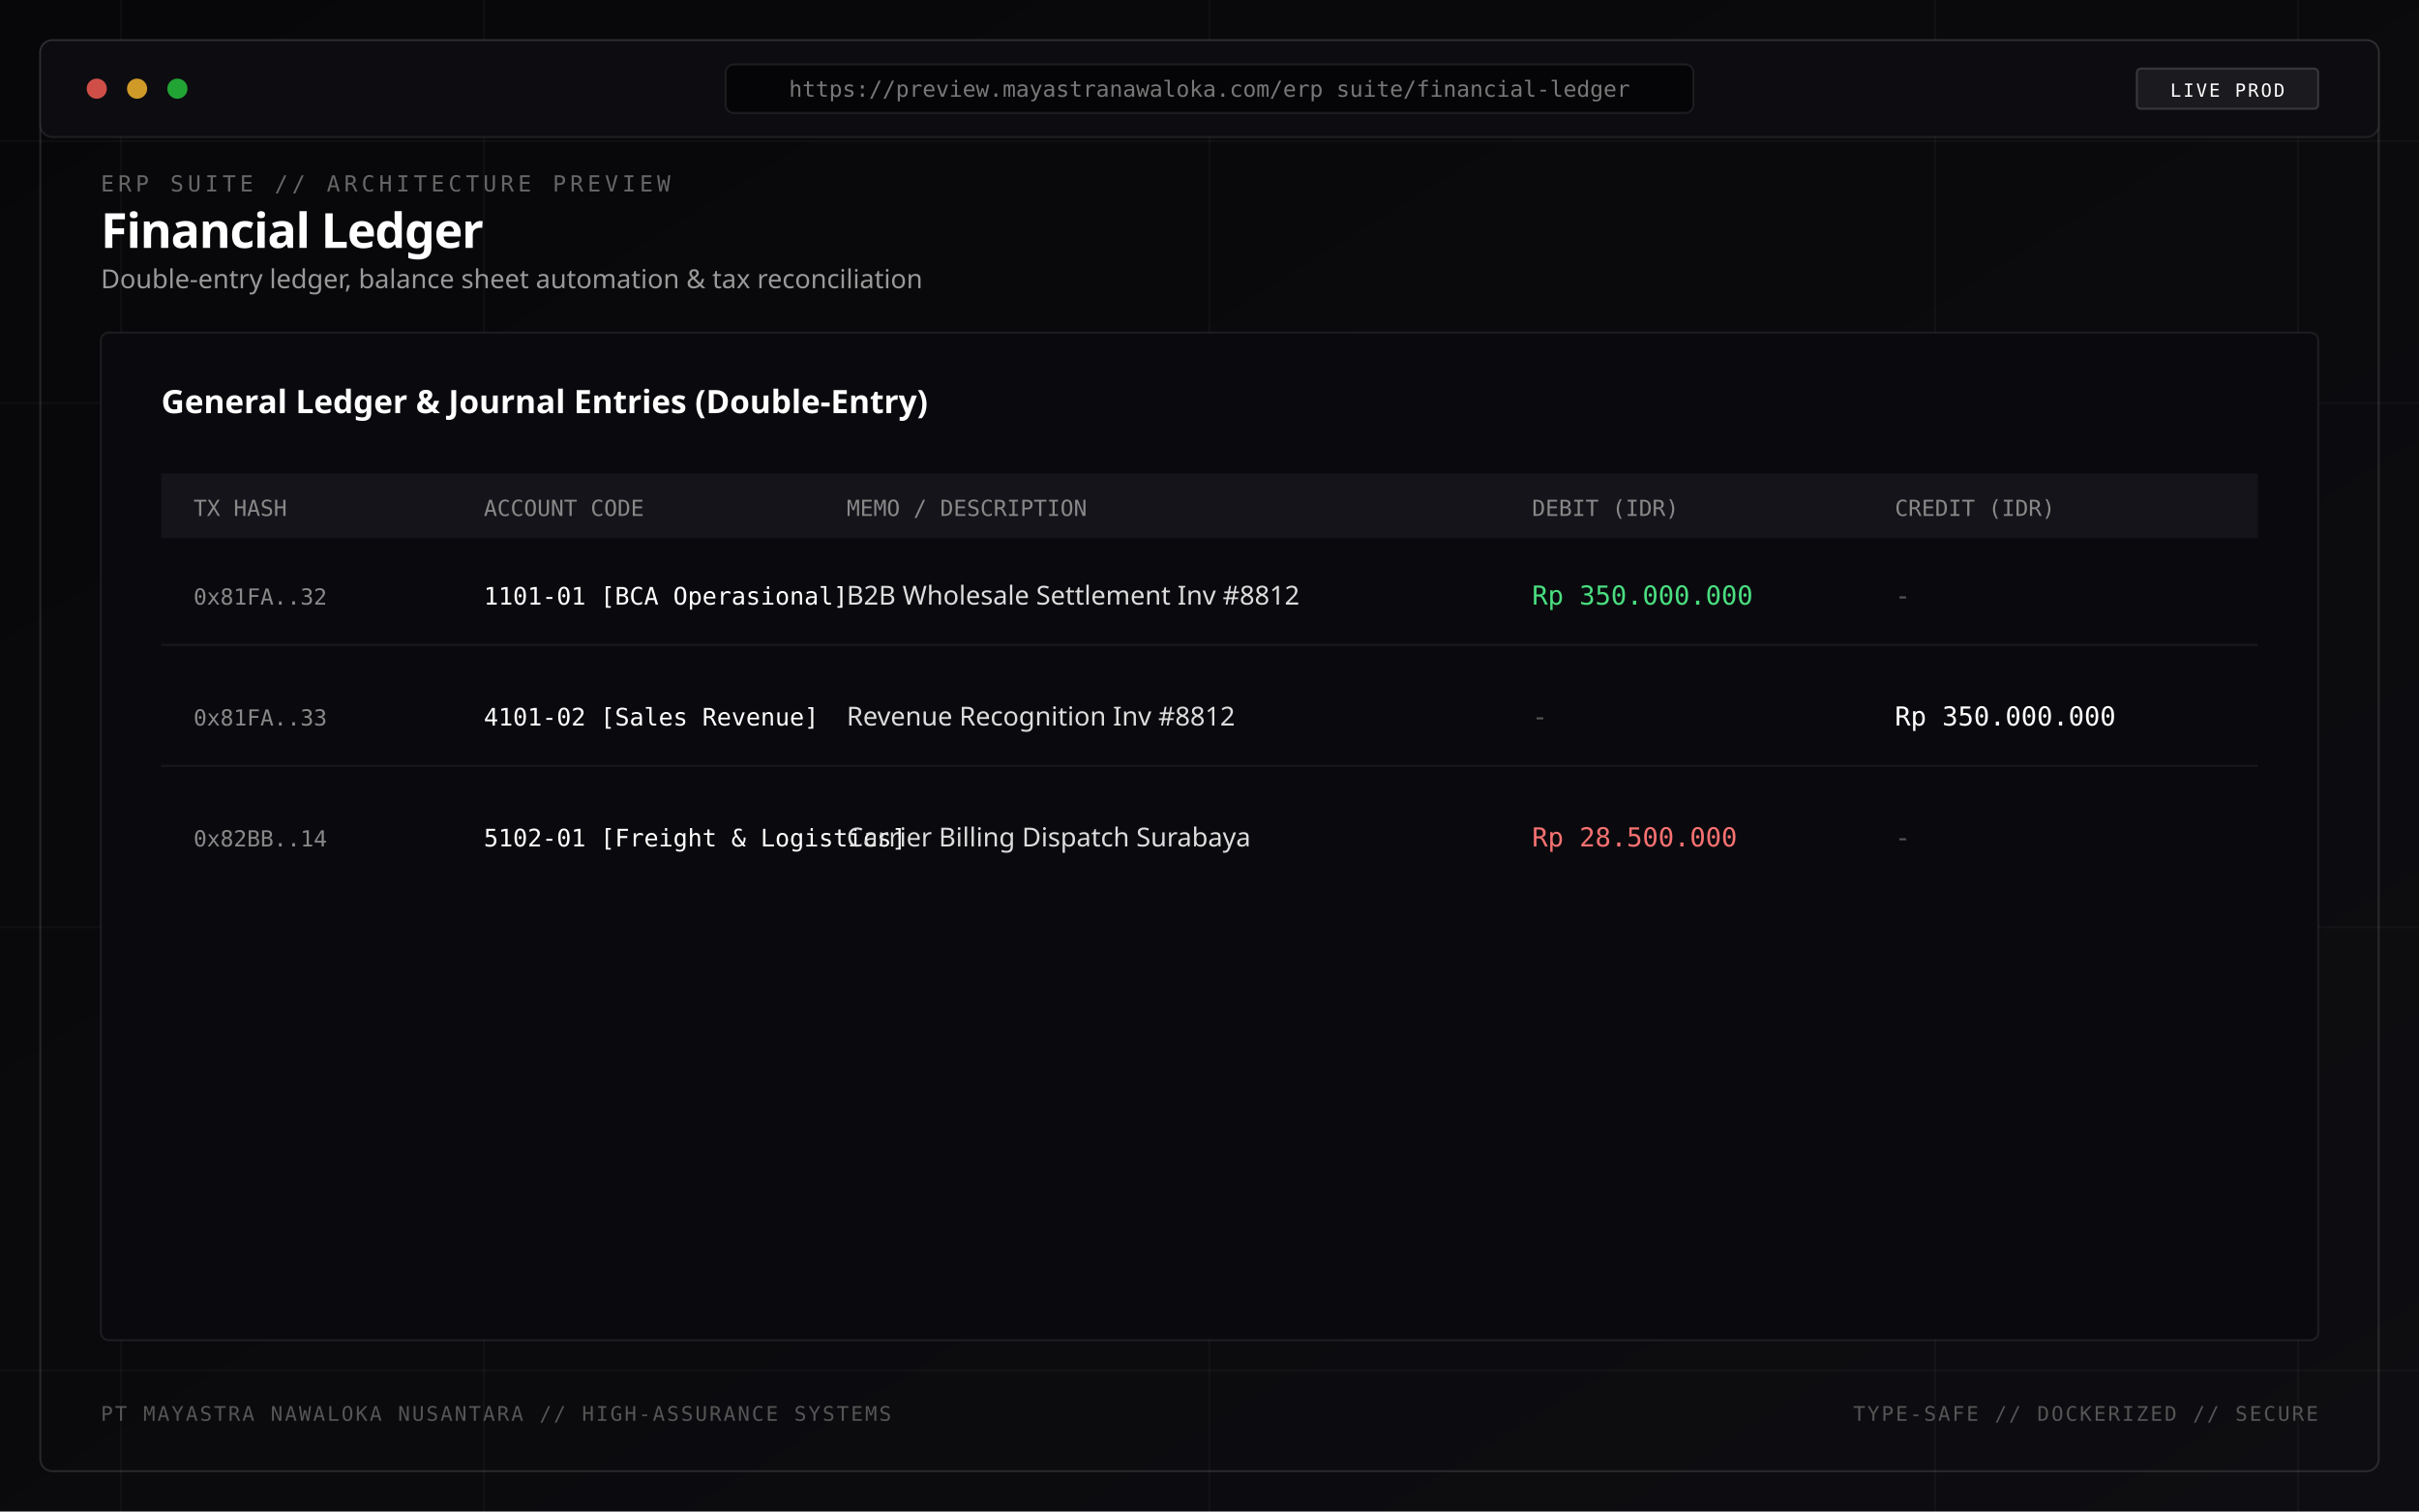
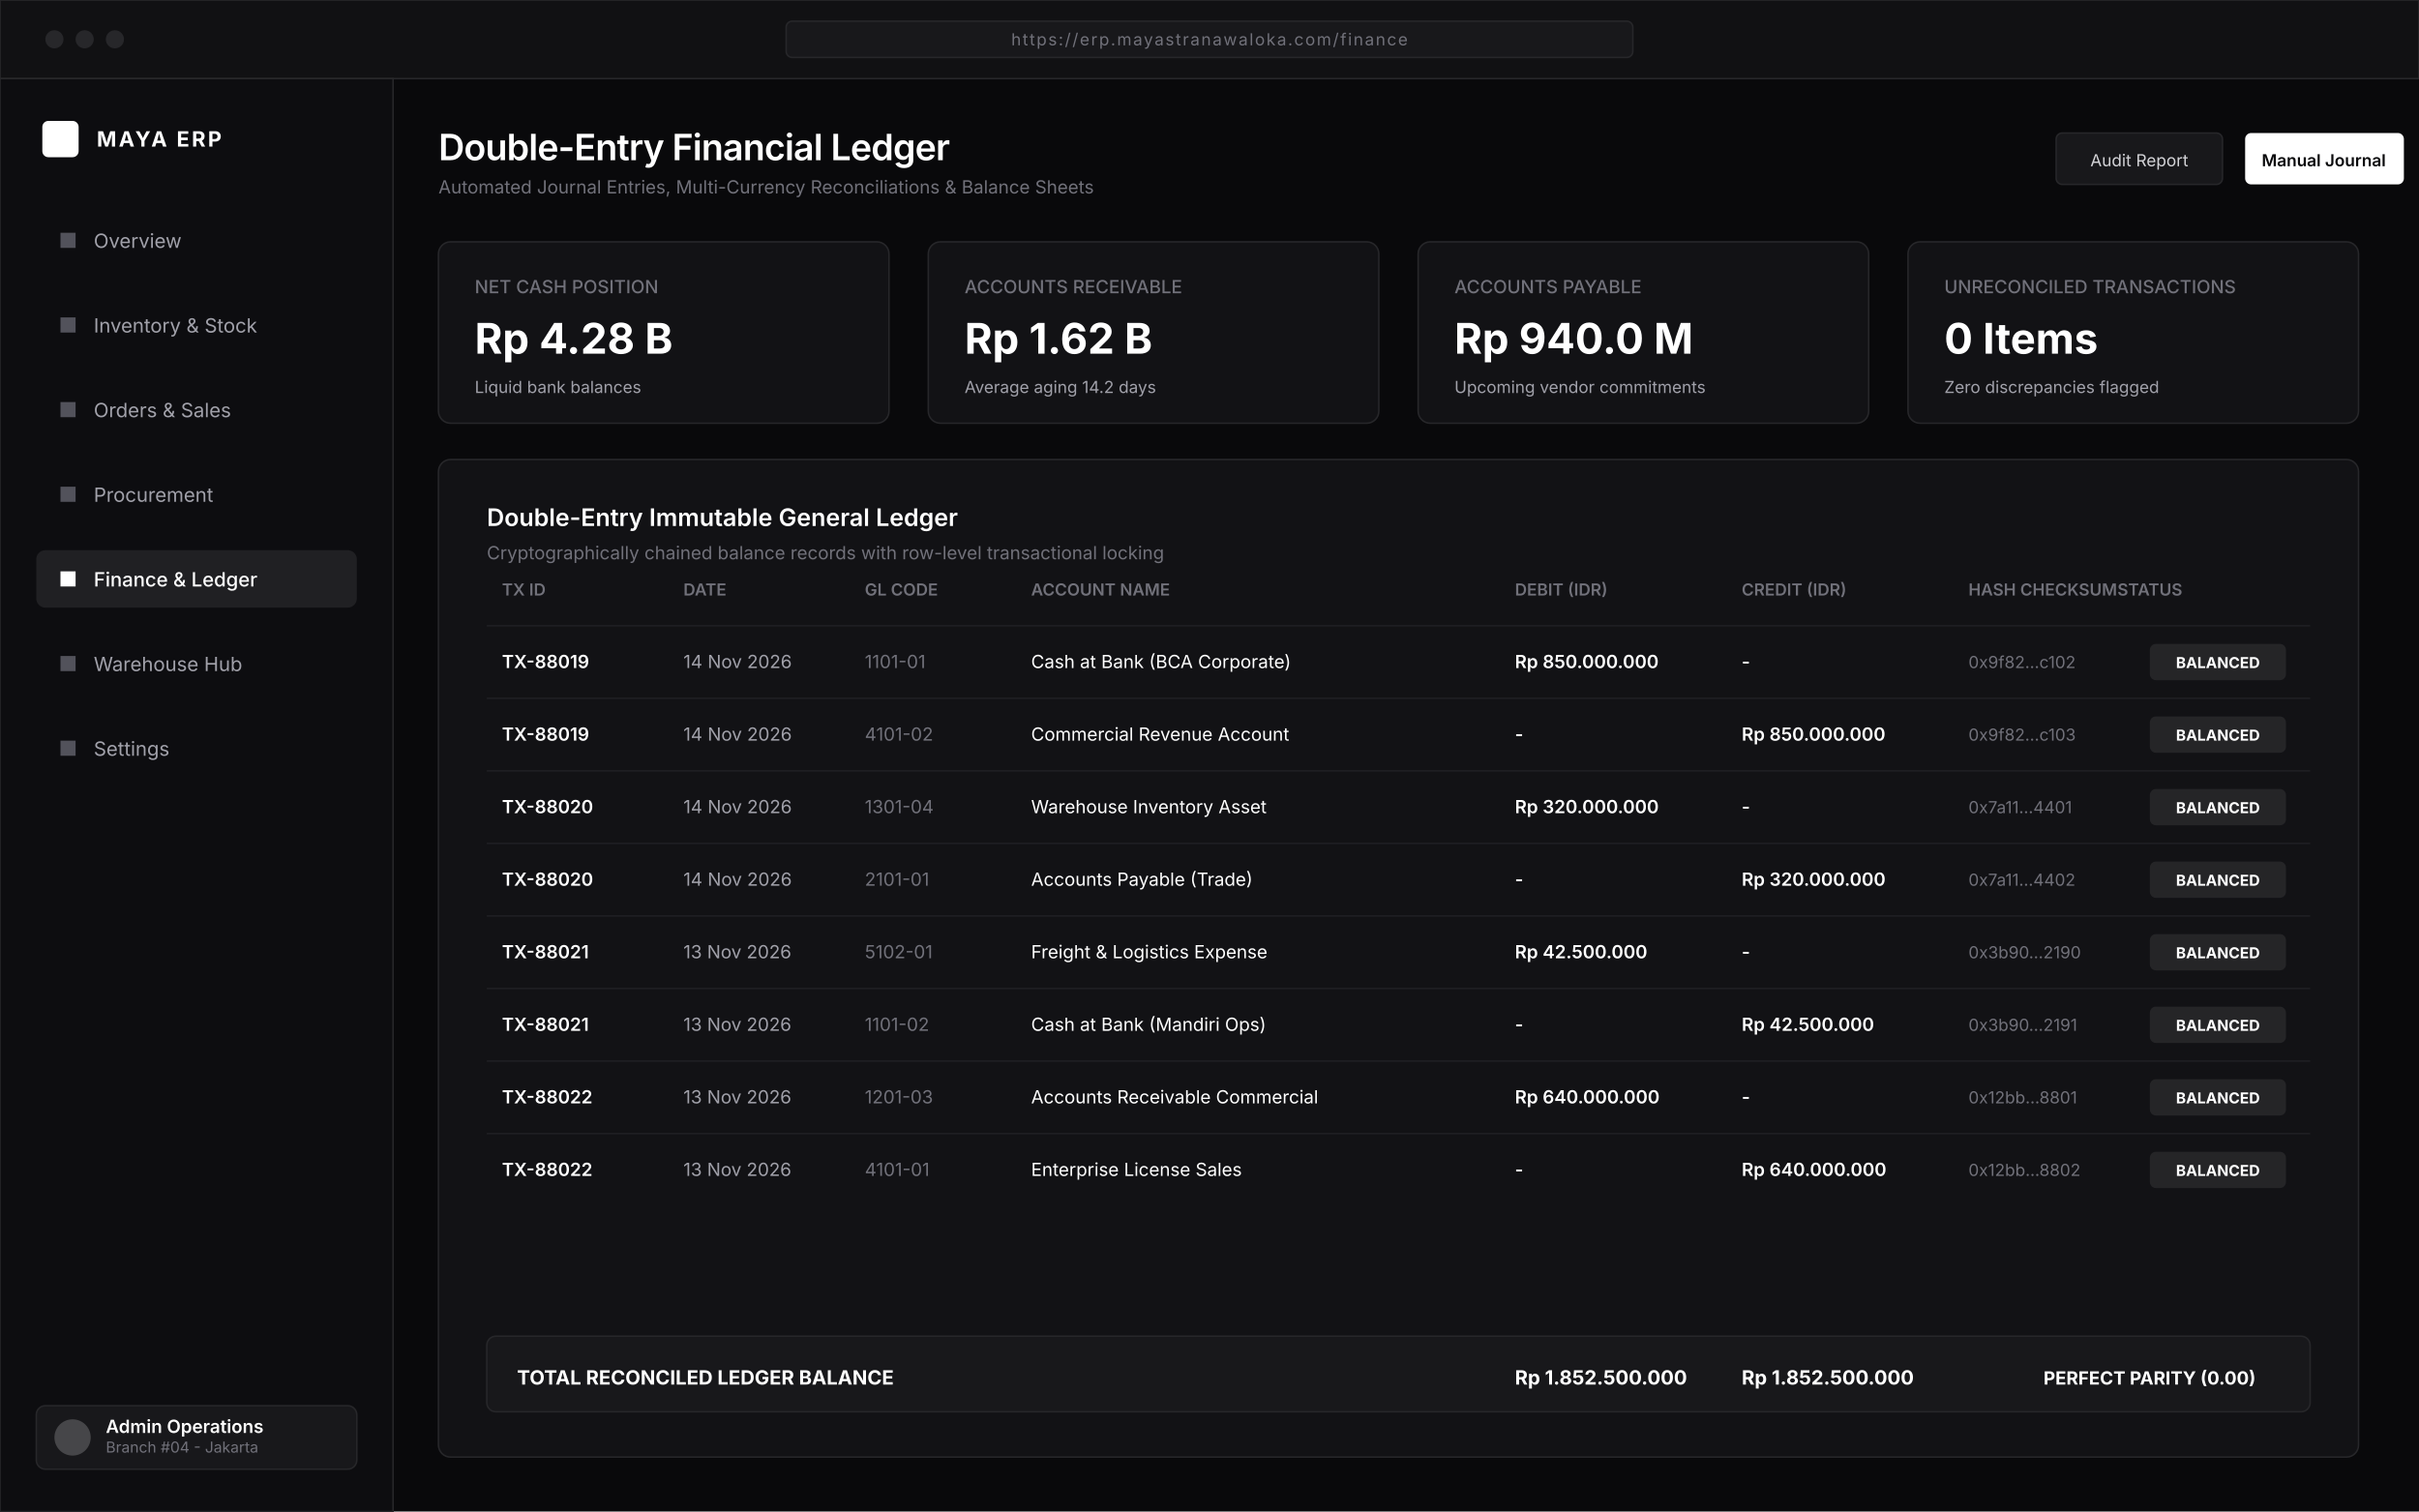
- <svg xmlns="http://www.w3.org/2000/svg" viewBox="0 0 1200 750" width="100%" height="100%">
+ <svg xmlns="http://www.w3.org/2000/svg" viewBox="0 0 1600 1000" width="1600" height="1000" fill="none">
  <defs>
-     <linearGradient id="bgGrad" x1="0%" y1="0%" x2="100%" y2="100%">
-       <stop offset="0%" stop-color="#070709" />
-       <stop offset="100%" stop-color="#0e0e12" />
+     <linearGradient id="chartGrad" x1="0" y1="0" x2="0" y2="1">
+       <stop offset="0%" stop-color="#ffffff" stop-opacity="0.25" />
+       <stop offset="100%" stop-color="#ffffff" stop-opacity="0.0" />
    </linearGradient>
-     <linearGradient id="accentLine" x1="0%" y1="0%" x2="100%" y2="0%">
+     <linearGradient id="meterGrad" x1="0" y1="0" x2="1" y2="0">
      <stop offset="0%" stop-color="#ffffff" stop-opacity="0.8" />
-       <stop offset="50%" stop-color="#ffffff" stop-opacity="0.3" />
-       <stop offset="100%" stop-color="#ffffff" stop-opacity="0.05" />
+       <stop offset="100%" stop-color="#ffffff" stop-opacity="0.2" />
    </linearGradient>
  </defs>
-   <rect width="1200" height="750" fill="url(#bgGrad)" />
-   <g stroke="rgba(255,255,255,0.03)" stroke-width="1">
-     <line x1="60" y1="0" x2="60" y2="750" />
-     <line x1="240" y1="0" x2="240" y2="750" />
-     <line x1="600" y1="0" x2="600" y2="750" />
-     <line x1="960" y1="0" x2="960" y2="750" />
-     <line x1="1140" y1="0" x2="1140" y2="750" />
-     <line x1="0" y1="70" x2="1200" y2="70" />
-     <line x1="0" y1="200" x2="1200" y2="200" />
-     <line x1="0" y1="460" x2="1200" y2="460" />
-     <line x1="0" y1="680" x2="1200" y2="680" />
+   <rect width="1600" height="1000" fill="#09090b" />
+   <rect width="1600" height="52" fill="#111113" stroke="#27272a" stroke-width="1" />
+   <circle cx="36" cy="26" r="6" fill="#27272a" />
+   <circle cx="56" cy="26" r="6" fill="#27272a" />
+   <circle cx="76" cy="26" r="6" fill="#27272a" />
+   <rect x="520" y="14" width="560" height="24" rx="4" fill="#18181b" stroke="#27272a" stroke-width="1" />
+   <text x="800" y="30" fill="#71717a" font-family="-apple-system, BlinkMacSystemFont, sans-serif" font-size="11" text-anchor="middle" letter-spacing="1">https://erp.mayastranawaloka.com/finance</text>
+   <rect x="0" y="52" width="260" height="948" fill="#0d0d10" stroke="#27272a" stroke-width="1" />
+   <rect x="28" y="80" width="24" height="24" rx="4" fill="#ffffff" />
+   <text x="64" y="97" fill="#ffffff" font-family="-apple-system, BlinkMacSystemFont, sans-serif" font-size="14" font-weight="700" letter-spacing="1.5">MAYA ERP</text>
+   <g transform="translate(24, 140)">
+     <rect x="16" y="14" width="10" height="10" fill="#52525b" />
+     <text x="38" y="24" fill="#a1a1aa" font-family="-apple-system, BlinkMacSystemFont, sans-serif" font-size="13">Overview</text>
+     <rect x="16" y="70" width="10" height="10" fill="#52525b" />
+     <text x="38" y="80" fill="#a1a1aa" font-family="-apple-system, BlinkMacSystemFont, sans-serif" font-size="13">Inventory &amp; Stock</text>
+     <rect x="16" y="126" width="10" height="10" fill="#52525b" />
+     <text x="38" y="136" fill="#a1a1aa" font-family="-apple-system, BlinkMacSystemFont, sans-serif" font-size="13">Orders &amp; Sales</text>
+     <rect x="16" y="182" width="10" height="10" fill="#52525b" />
+     <text x="38" y="192" fill="#a1a1aa" font-family="-apple-system, BlinkMacSystemFont, sans-serif" font-size="13">Procurement</text>
+     <rect x="0" y="224" width="212" height="38" rx="6" fill="#ffffff" fill-opacity="0.08" />
+     <rect x="16" y="238" width="10" height="10" fill="#ffffff" />
+     <text x="38" y="248" fill="#ffffff" font-family="-apple-system, BlinkMacSystemFont, sans-serif" font-size="13" font-weight="500">Finance &amp; Ledger</text>
+     <rect x="16" y="294" width="10" height="10" fill="#52525b" />
+     <text x="38" y="304" fill="#a1a1aa" font-family="-apple-system, BlinkMacSystemFont, sans-serif" font-size="13">Warehouse Hub</text>
+     <rect x="16" y="350" width="10" height="10" fill="#52525b" />
+     <text x="38" y="360" fill="#a1a1aa" font-family="-apple-system, BlinkMacSystemFont, sans-serif" font-size="13">Settings</text>
  </g>
-   <rect x="20" y="20" width="1160" height="710" rx="6" fill="none" stroke="rgba(255,255,255,0.12)" stroke-width="1" />
-   <rect x="20" y="20" width="1160" height="48" rx="6" fill="#0d0d11" stroke="rgba(255,255,255,0.08)" stroke-width="1" />
-   <circle cx="48" cy="44" r="5" fill="#ff5f56" opacity="0.8" />
-   <circle cx="68" cy="44" r="5" fill="#ffbd2e" opacity="0.8" />
-   <circle cx="88" cy="44" r="5" fill="#27c93f" opacity="0.8" />
-   <rect x="360" y="32" width="480" height="24" rx="4" fill="#050507" stroke="rgba(255,255,255,0.08)" stroke-width="1" />
-   <text x="600" y="48" fill="#777777" font-family="monospace" font-size="11" text-anchor="middle">https://preview.mayastranawaloka.com/erp suite/financial-ledger</text>
-   <rect x="1060" y="34" width="90" height="20" rx="2" fill="rgba(255,255,255,0.06)" stroke="rgba(255,255,255,0.15)" stroke-width="1" />
-   <text x="1105" y="48" fill="#ffffff" font-family="monospace" font-size="9" text-anchor="middle" letter-spacing="1">LIVE PROD</text>
-   <g transform="translate(50, 95)">
-     <text x="0" y="0" fill="#666666" font-family="monospace" font-size="11" letter-spacing="2">ERP SUITE // ARCHITECTURE PREVIEW</text>
-     <text x="0" y="28" fill="#ffffff" font-family="'Space Grotesk', sans-serif" font-weight="700" font-size="24" letter-spacing="-0.5">Financial Ledger</text>
-     <text x="0" y="48" fill="#999999" font-family="'Space Grotesk', sans-serif" font-size="13">Double-entry ledger, balance sheet automation &amp; tax reconciliation</text>
+   <rect x="24" y="930" width="212" height="42" rx="6" fill="#18181b" stroke="#27272a" stroke-width="1" />
+   <circle cx="48" cy="951" r="12" fill="#ffffff" fill-opacity="0.2" />
+   <text x="70" y="948" fill="#ffffff" font-family="-apple-system, BlinkMacSystemFont, sans-serif" font-size="12" font-weight="600">Admin Operations</text>
+   <text x="70" y="961" fill="#71717a" font-family="-apple-system, BlinkMacSystemFont, sans-serif" font-size="10">Branch #04 - Jakarta</text>
+   <g transform="translate(290, 80)">
+     <text x="0" y="26" fill="#ffffff" font-family="-apple-system, BlinkMacSystemFont, sans-serif" font-size="24" font-weight="600" letter-spacing="-0.5">Double-Entry Financial Ledger</text>
+     <text x="0" y="48" fill="#71717a" font-family="-apple-system, BlinkMacSystemFont, sans-serif" font-size="12">Automated Journal Entries, Multi-Currency Reconciliations &amp; Balance Sheets</text>
+     <rect x="1070" y="8" width="110" height="34" rx="4" fill="#18181b" stroke="#27272a" stroke-width="1" />
+     <text x="1125" y="30" fill="#d4d4d8" font-family="-apple-system, BlinkMacSystemFont, sans-serif" font-size="11" text-anchor="middle">Audit Report</text>
+     <rect x="1195" y="8" width="105" height="34" rx="4" fill="#ffffff" />
+     <text x="1247" y="30" fill="#09090b" font-family="-apple-system, BlinkMacSystemFont, sans-serif" font-size="11" font-weight="600" text-anchor="middle">Manual Journal</text>
  </g>
-   <g transform="translate(50, 165)">
-     <rect width="1100" height="500" rx="4" fill="#0a0a0e" stroke="rgba(255,255,255,0.08)" />
-     <text x="30" y="40" fill="#fff" font-family="sans-serif" font-size="16" font-weight="700">General Ledger &amp; Journal Entries (Double-Entry)</text>
-     <g transform="translate(30, 70)">
-       <rect width="1040" height="32" fill="#14141a" />
-       <text x="16" y="21" fill="#888" font-family="monospace" font-size="11">TX HASH</text>
-       <text x="160" y="21" fill="#888" font-family="monospace" font-size="11">ACCOUNT CODE</text>
-       <text x="340" y="21" fill="#888" font-family="monospace" font-size="11">MEMO / DESCRIPTION</text>
-       <text x="680" y="21" fill="#888" font-family="monospace" font-size="11">DEBIT (IDR)</text>
-       <text x="860" y="21" fill="#888" font-family="monospace" font-size="11">CREDIT (IDR)</text>
+   <g transform="translate(290, 160)">
+     <rect x="0" y="0" width="298" height="120" rx="8" fill="#121215" stroke="#27272a" stroke-width="1" />
+     <text x="24" y="34" fill="#71717a" font-family="-apple-system, BlinkMacSystemFont, sans-serif" font-size="12" font-weight="500">NET CASH POSITION</text>
+     <text x="24" y="74" fill="#ffffff" font-family="-apple-system, BlinkMacSystemFont, sans-serif" font-size="28" font-weight="700">Rp 4.28 B</text>
+     <text x="24" y="100" fill="#a1a1aa" font-family="-apple-system, BlinkMacSystemFont, sans-serif" font-size="11">Liquid bank balances</text>
+     <rect x="324" y="0" width="298" height="120" rx="8" fill="#121215" stroke="#27272a" stroke-width="1" />
+     <text x="348" y="34" fill="#71717a" font-family="-apple-system, BlinkMacSystemFont, sans-serif" font-size="12" font-weight="500">ACCOUNTS RECEIVABLE</text>
+     <text x="348" y="74" fill="#ffffff" font-family="-apple-system, BlinkMacSystemFont, sans-serif" font-size="28" font-weight="700">Rp 1.62 B</text>
+     <text x="348" y="100" fill="#a1a1aa" font-family="-apple-system, BlinkMacSystemFont, sans-serif" font-size="11">Average aging 14.2 days</text>
+     <rect x="648" y="0" width="298" height="120" rx="8" fill="#121215" stroke="#27272a" stroke-width="1" />
+     <text x="672" y="34" fill="#71717a" font-family="-apple-system, BlinkMacSystemFont, sans-serif" font-size="12" font-weight="500">ACCOUNTS PAYABLE</text>
+     <text x="672" y="74" fill="#ffffff" font-family="-apple-system, BlinkMacSystemFont, sans-serif" font-size="28" font-weight="700">Rp 940.0 M</text>
+     <text x="672" y="100" fill="#a1a1aa" font-family="-apple-system, BlinkMacSystemFont, sans-serif" font-size="11">Upcoming vendor commitments</text>
+     <rect x="972" y="0" width="298" height="120" rx="8" fill="#121215" stroke="#27272a" stroke-width="1" />
+     <text x="996" y="34" fill="#71717a" font-family="-apple-system, BlinkMacSystemFont, sans-serif" font-size="12" font-weight="500">UNRECONCILED TRANSACTIONS</text>
+     <text x="996" y="74" fill="#ffffff" font-family="-apple-system, BlinkMacSystemFont, sans-serif" font-size="28" font-weight="700">0 Items</text>
+     <text x="996" y="100" fill="#a1a1aa" font-family="-apple-system, BlinkMacSystemFont, sans-serif" font-size="11">Zero discrepancies flagged</text>
+   </g>
+   <g transform="translate(290, 304)">
+     <rect x="0" y="0" width="1270" height="660" rx="8" fill="#121215" stroke="#27272a" stroke-width="1" />
+     <text x="32" y="44" fill="#ffffff" font-family="-apple-system, BlinkMacSystemFont, sans-serif" font-size="16" font-weight="600">Double-Entry Immutable General Ledger</text>
+     <text x="32" y="66" fill="#71717a" font-family="-apple-system, BlinkMacSystemFont, sans-serif" font-size="12">Cryptographically chained balance records with row-level transactional locking</text>
+     <g transform="translate(32, 90)">
+       <text x="10" y="0" fill="#71717a" font-family="-apple-system, BlinkMacSystemFont, sans-serif" font-size="11" font-weight="600">TX ID</text>
+       <text x="130" y="0" fill="#71717a" font-family="-apple-system, BlinkMacSystemFont, sans-serif" font-size="11" font-weight="600">DATE</text>
+       <text x="250" y="0" fill="#71717a" font-family="-apple-system, BlinkMacSystemFont, sans-serif" font-size="11" font-weight="600">GL CODE</text>
+       <text x="360" y="0" fill="#71717a" font-family="-apple-system, BlinkMacSystemFont, sans-serif" font-size="11" font-weight="600">ACCOUNT NAME</text>
+       <text x="680" y="0" fill="#71717a" font-family="-apple-system, BlinkMacSystemFont, sans-serif" font-size="11" font-weight="600">DEBIT (IDR)</text>
+       <text x="830" y="0" fill="#71717a" font-family="-apple-system, BlinkMacSystemFont, sans-serif" font-size="11" font-weight="600">CREDIT (IDR)</text>
+       <text x="980" y="0" fill="#71717a" font-family="-apple-system, BlinkMacSystemFont, sans-serif" font-size="11" font-weight="600">HASH CHECKSUM</text>
+       <text x="1100" y="0" fill="#71717a" font-family="-apple-system, BlinkMacSystemFont, sans-serif" font-size="11" font-weight="600" text-anchor="middle">STATUS</text>
    </g>
-     <g transform="translate(30, 115)">
-       <text x="16" y="20" fill="#888" font-family="monospace" font-size="11">0x81FA..32</text>
-       <text x="160" y="20" fill="#fff" font-family="monospace" font-size="12">1101-01 [BCA Operasional]</text>
-       <text x="340" y="20" fill="#ddd" font-family="sans-serif" font-size="13">B2B Wholesale Settlement Inv #8812</text>
-       <text x="680" y="20" fill="#4ade80" font-family="monospace" font-size="13">Rp 350.000.000</text>
-       <text x="860" y="20" fill="#555" font-family="monospace" font-size="13">-</text>
+     <g transform="translate(32, 110)">
+       <line x1="0" y1="0" x2="1206" y2="0" stroke="#1f1f23" stroke-width="1" />
+       <text x="10" y="28" fill="#ffffff" font-family="-apple-system, BlinkMacSystemFont, sans-serif" font-size="12" font-weight="600">TX-88019</text>
+       <text x="130" y="28" fill="#a1a1aa" font-family="-apple-system, BlinkMacSystemFont, sans-serif" font-size="12">14 Nov 2026</text>
+       <text x="250" y="28" fill="#71717a" font-family="-apple-system, BlinkMacSystemFont, sans-serif" font-size="12">1101-01</text>
+       <text x="360" y="28" fill="#ffffff" font-family="-apple-system, BlinkMacSystemFont, sans-serif" font-size="12">Cash at Bank (BCA Corporate)</text>
+       <text x="680" y="28" fill="#ffffff" font-family="-apple-system, BlinkMacSystemFont, sans-serif" font-size="12" font-weight="600">Rp 850.000.000</text>
+       <text x="830" y="28" fill="#ffffff" font-family="-apple-system, BlinkMacSystemFont, sans-serif" font-size="12" font-weight="600">-</text>
+       <text x="980" y="28" fill="#71717a" font-family="-apple-system, BlinkMacSystemFont, sans-serif" font-size="11">0x9f82...c102</text>
+       <rect x="1100" y="12" width="90" height="24" rx="4" fill="#ffffff" fill-opacity="0.08" />
+       <text x="1145" y="28" fill="#ffffff" font-family="-apple-system, BlinkMacSystemFont, sans-serif" font-size="10" font-weight="700" text-anchor="middle">BALANCED</text>
    </g>
-     <line x1="30" y1="155" x2="1070" y2="155" stroke="rgba(255,255,255,0.06)" />
-     <g transform="translate(30, 175)">
-       <text x="16" y="20" fill="#888" font-family="monospace" font-size="11">0x81FA..33</text>
-       <text x="160" y="20" fill="#fff" font-family="monospace" font-size="12">4101-02 [Sales Revenue]</text>
-       <text x="340" y="20" fill="#ddd" font-family="sans-serif" font-size="13">Revenue Recognition Inv #8812</text>
-       <text x="680" y="20" fill="#555" font-family="monospace" font-size="13">-</text>
-       <text x="860" y="20" fill="#fff" font-family="monospace" font-size="13">Rp 350.000.000</text>
+     <g transform="translate(32, 158)">
+       <line x1="0" y1="0" x2="1206" y2="0" stroke="#1f1f23" stroke-width="1" />
+       <text x="10" y="28" fill="#ffffff" font-family="-apple-system, BlinkMacSystemFont, sans-serif" font-size="12" font-weight="600">TX-88019</text>
+       <text x="130" y="28" fill="#a1a1aa" font-family="-apple-system, BlinkMacSystemFont, sans-serif" font-size="12">14 Nov 2026</text>
+       <text x="250" y="28" fill="#71717a" font-family="-apple-system, BlinkMacSystemFont, sans-serif" font-size="12">4101-02</text>
+       <text x="360" y="28" fill="#ffffff" font-family="-apple-system, BlinkMacSystemFont, sans-serif" font-size="12">Commercial Revenue Account</text>
+       <text x="680" y="28" fill="#ffffff" font-family="-apple-system, BlinkMacSystemFont, sans-serif" font-size="12" font-weight="600">-</text>
+       <text x="830" y="28" fill="#ffffff" font-family="-apple-system, BlinkMacSystemFont, sans-serif" font-size="12" font-weight="600">Rp 850.000.000</text>
+       <text x="980" y="28" fill="#71717a" font-family="-apple-system, BlinkMacSystemFont, sans-serif" font-size="11">0x9f82...c103</text>
+       <rect x="1100" y="12" width="90" height="24" rx="4" fill="#ffffff" fill-opacity="0.08" />
+       <text x="1145" y="28" fill="#ffffff" font-family="-apple-system, BlinkMacSystemFont, sans-serif" font-size="10" font-weight="700" text-anchor="middle">BALANCED</text>
    </g>
-     <line x1="30" y1="215" x2="1070" y2="215" stroke="rgba(255,255,255,0.06)" />
-     <g transform="translate(30, 235)">
-       <text x="16" y="20" fill="#888" font-family="monospace" font-size="11">0x82BB..14</text>
-       <text x="160" y="20" fill="#fff" font-family="monospace" font-size="12">5102-01 [Freight &amp; Logistics]</text>
-       <text x="340" y="20" fill="#ddd" font-family="sans-serif" font-size="13">Carrier Billing Dispatch Surabaya</text>
-       <text x="680" y="20" fill="#f87171" font-family="monospace" font-size="13">Rp 28.500.000</text>
-       <text x="860" y="20" fill="#555" font-family="monospace" font-size="13">-</text>
+     <g transform="translate(32, 206)">
+       <line x1="0" y1="0" x2="1206" y2="0" stroke="#1f1f23" stroke-width="1" />
+       <text x="10" y="28" fill="#ffffff" font-family="-apple-system, BlinkMacSystemFont, sans-serif" font-size="12" font-weight="600">TX-88020</text>
+       <text x="130" y="28" fill="#a1a1aa" font-family="-apple-system, BlinkMacSystemFont, sans-serif" font-size="12">14 Nov 2026</text>
+       <text x="250" y="28" fill="#71717a" font-family="-apple-system, BlinkMacSystemFont, sans-serif" font-size="12">1301-04</text>
+       <text x="360" y="28" fill="#ffffff" font-family="-apple-system, BlinkMacSystemFont, sans-serif" font-size="12">Warehouse Inventory Asset</text>
+       <text x="680" y="28" fill="#ffffff" font-family="-apple-system, BlinkMacSystemFont, sans-serif" font-size="12" font-weight="600">Rp 320.000.000</text>
+       <text x="830" y="28" fill="#ffffff" font-family="-apple-system, BlinkMacSystemFont, sans-serif" font-size="12" font-weight="600">-</text>
+       <text x="980" y="28" fill="#71717a" font-family="-apple-system, BlinkMacSystemFont, sans-serif" font-size="11">0x7a11...4401</text>
+       <rect x="1100" y="12" width="90" height="24" rx="4" fill="#ffffff" fill-opacity="0.08" />
+       <text x="1145" y="28" fill="#ffffff" font-family="-apple-system, BlinkMacSystemFont, sans-serif" font-size="10" font-weight="700" text-anchor="middle">BALANCED</text>
+     </g>
+     <g transform="translate(32, 254)">
+       <line x1="0" y1="0" x2="1206" y2="0" stroke="#1f1f23" stroke-width="1" />
+       <text x="10" y="28" fill="#ffffff" font-family="-apple-system, BlinkMacSystemFont, sans-serif" font-size="12" font-weight="600">TX-88020</text>
+       <text x="130" y="28" fill="#a1a1aa" font-family="-apple-system, BlinkMacSystemFont, sans-serif" font-size="12">14 Nov 2026</text>
+       <text x="250" y="28" fill="#71717a" font-family="-apple-system, BlinkMacSystemFont, sans-serif" font-size="12">2101-01</text>
+       <text x="360" y="28" fill="#ffffff" font-family="-apple-system, BlinkMacSystemFont, sans-serif" font-size="12">Accounts Payable (Trade)</text>
+       <text x="680" y="28" fill="#ffffff" font-family="-apple-system, BlinkMacSystemFont, sans-serif" font-size="12" font-weight="600">-</text>
+       <text x="830" y="28" fill="#ffffff" font-family="-apple-system, BlinkMacSystemFont, sans-serif" font-size="12" font-weight="600">Rp 320.000.000</text>
+       <text x="980" y="28" fill="#71717a" font-family="-apple-system, BlinkMacSystemFont, sans-serif" font-size="11">0x7a11...4402</text>
+       <rect x="1100" y="12" width="90" height="24" rx="4" fill="#ffffff" fill-opacity="0.08" />
+       <text x="1145" y="28" fill="#ffffff" font-family="-apple-system, BlinkMacSystemFont, sans-serif" font-size="10" font-weight="700" text-anchor="middle">BALANCED</text>
+     </g>
+     <g transform="translate(32, 302)">
+       <line x1="0" y1="0" x2="1206" y2="0" stroke="#1f1f23" stroke-width="1" />
+       <text x="10" y="28" fill="#ffffff" font-family="-apple-system, BlinkMacSystemFont, sans-serif" font-size="12" font-weight="600">TX-88021</text>
+       <text x="130" y="28" fill="#a1a1aa" font-family="-apple-system, BlinkMacSystemFont, sans-serif" font-size="12">13 Nov 2026</text>
+       <text x="250" y="28" fill="#71717a" font-family="-apple-system, BlinkMacSystemFont, sans-serif" font-size="12">5102-01</text>
+       <text x="360" y="28" fill="#ffffff" font-family="-apple-system, BlinkMacSystemFont, sans-serif" font-size="12">Freight &amp; Logistics Expense</text>
+       <text x="680" y="28" fill="#ffffff" font-family="-apple-system, BlinkMacSystemFont, sans-serif" font-size="12" font-weight="600">Rp 42.500.000</text>
+       <text x="830" y="28" fill="#ffffff" font-family="-apple-system, BlinkMacSystemFont, sans-serif" font-size="12" font-weight="600">-</text>
+       <text x="980" y="28" fill="#71717a" font-family="-apple-system, BlinkMacSystemFont, sans-serif" font-size="11">0x3b90...2190</text>
+       <rect x="1100" y="12" width="90" height="24" rx="4" fill="#ffffff" fill-opacity="0.08" />
+       <text x="1145" y="28" fill="#ffffff" font-family="-apple-system, BlinkMacSystemFont, sans-serif" font-size="10" font-weight="700" text-anchor="middle">BALANCED</text>
+     </g>
+     <g transform="translate(32, 350)">
+       <line x1="0" y1="0" x2="1206" y2="0" stroke="#1f1f23" stroke-width="1" />
+       <text x="10" y="28" fill="#ffffff" font-family="-apple-system, BlinkMacSystemFont, sans-serif" font-size="12" font-weight="600">TX-88021</text>
+       <text x="130" y="28" fill="#a1a1aa" font-family="-apple-system, BlinkMacSystemFont, sans-serif" font-size="12">13 Nov 2026</text>
+       <text x="250" y="28" fill="#71717a" font-family="-apple-system, BlinkMacSystemFont, sans-serif" font-size="12">1101-02</text>
+       <text x="360" y="28" fill="#ffffff" font-family="-apple-system, BlinkMacSystemFont, sans-serif" font-size="12">Cash at Bank (Mandiri Ops)</text>
+       <text x="680" y="28" fill="#ffffff" font-family="-apple-system, BlinkMacSystemFont, sans-serif" font-size="12" font-weight="600">-</text>
+       <text x="830" y="28" fill="#ffffff" font-family="-apple-system, BlinkMacSystemFont, sans-serif" font-size="12" font-weight="600">Rp 42.500.000</text>
+       <text x="980" y="28" fill="#71717a" font-family="-apple-system, BlinkMacSystemFont, sans-serif" font-size="11">0x3b90...2191</text>
+       <rect x="1100" y="12" width="90" height="24" rx="4" fill="#ffffff" fill-opacity="0.08" />
+       <text x="1145" y="28" fill="#ffffff" font-family="-apple-system, BlinkMacSystemFont, sans-serif" font-size="10" font-weight="700" text-anchor="middle">BALANCED</text>
+     </g>
+     <g transform="translate(32, 398)">
+       <line x1="0" y1="0" x2="1206" y2="0" stroke="#1f1f23" stroke-width="1" />
+       <text x="10" y="28" fill="#ffffff" font-family="-apple-system, BlinkMacSystemFont, sans-serif" font-size="12" font-weight="600">TX-88022</text>
+       <text x="130" y="28" fill="#a1a1aa" font-family="-apple-system, BlinkMacSystemFont, sans-serif" font-size="12">13 Nov 2026</text>
+       <text x="250" y="28" fill="#71717a" font-family="-apple-system, BlinkMacSystemFont, sans-serif" font-size="12">1201-03</text>
+       <text x="360" y="28" fill="#ffffff" font-family="-apple-system, BlinkMacSystemFont, sans-serif" font-size="12">Accounts Receivable Commercial</text>
+       <text x="680" y="28" fill="#ffffff" font-family="-apple-system, BlinkMacSystemFont, sans-serif" font-size="12" font-weight="600">Rp 640.000.000</text>
+       <text x="830" y="28" fill="#ffffff" font-family="-apple-system, BlinkMacSystemFont, sans-serif" font-size="12" font-weight="600">-</text>
+       <text x="980" y="28" fill="#71717a" font-family="-apple-system, BlinkMacSystemFont, sans-serif" font-size="11">0x12bb...8801</text>
+       <rect x="1100" y="12" width="90" height="24" rx="4" fill="#ffffff" fill-opacity="0.08" />
+       <text x="1145" y="28" fill="#ffffff" font-family="-apple-system, BlinkMacSystemFont, sans-serif" font-size="10" font-weight="700" text-anchor="middle">BALANCED</text>
+     </g>
+     <g transform="translate(32, 446)">
+       <line x1="0" y1="0" x2="1206" y2="0" stroke="#1f1f23" stroke-width="1" />
+       <text x="10" y="28" fill="#ffffff" font-family="-apple-system, BlinkMacSystemFont, sans-serif" font-size="12" font-weight="600">TX-88022</text>
+       <text x="130" y="28" fill="#a1a1aa" font-family="-apple-system, BlinkMacSystemFont, sans-serif" font-size="12">13 Nov 2026</text>
+       <text x="250" y="28" fill="#71717a" font-family="-apple-system, BlinkMacSystemFont, sans-serif" font-size="12">4101-01</text>
+       <text x="360" y="28" fill="#ffffff" font-family="-apple-system, BlinkMacSystemFont, sans-serif" font-size="12">Enterprise License Sales</text>
+       <text x="680" y="28" fill="#ffffff" font-family="-apple-system, BlinkMacSystemFont, sans-serif" font-size="12" font-weight="600">-</text>
+       <text x="830" y="28" fill="#ffffff" font-family="-apple-system, BlinkMacSystemFont, sans-serif" font-size="12" font-weight="600">Rp 640.000.000</text>
+       <text x="980" y="28" fill="#71717a" font-family="-apple-system, BlinkMacSystemFont, sans-serif" font-size="11">0x12bb...8802</text>
+       <rect x="1100" y="12" width="90" height="24" rx="4" fill="#ffffff" fill-opacity="0.08" />
+       <text x="1145" y="28" fill="#ffffff" font-family="-apple-system, BlinkMacSystemFont, sans-serif" font-size="10" font-weight="700" text-anchor="middle">BALANCED</text>
+     </g>
+     <g transform="translate(32, 580)">
+       <rect x="0" y="0" width="1206" height="50" rx="6" fill="#18181b" stroke="#27272a" stroke-width="1" />
+       <text x="20" y="32" fill="#ffffff" font-family="-apple-system, BlinkMacSystemFont, sans-serif" font-size="13" font-weight="700">TOTAL RECONCILED LEDGER BALANCE</text>
+       <text x="680" y="32" fill="#ffffff" font-family="-apple-system, BlinkMacSystemFont, sans-serif" font-size="13" font-weight="700">Rp 1.852.500.000</text>
+       <text x="830" y="32" fill="#ffffff" font-family="-apple-system, BlinkMacSystemFont, sans-serif" font-size="13" font-weight="700">Rp 1.852.500.000</text>
+       <text x="1170" y="32" fill="#ffffff" font-family="-apple-system, BlinkMacSystemFont, sans-serif" font-size="12" font-weight="700" text-anchor="end">PERFECT PARITY (0.00)</text>
    </g>
  </g>
-   <g transform="translate(50, 705)">
-     <text x="0" y="0" fill="#555555" font-family="monospace" font-size="10" letter-spacing="1">PT MAYASTRA NAWALOKA NUSANTARA // HIGH-ASSURANCE SYSTEMS</text>
-     <text x="1100" y="0" fill="#555555" font-family="monospace" font-size="10" text-anchor="end" letter-spacing="1">TYPE-SAFE // DOCKERIZED // SECURE</text>
-   </g>
</svg>
